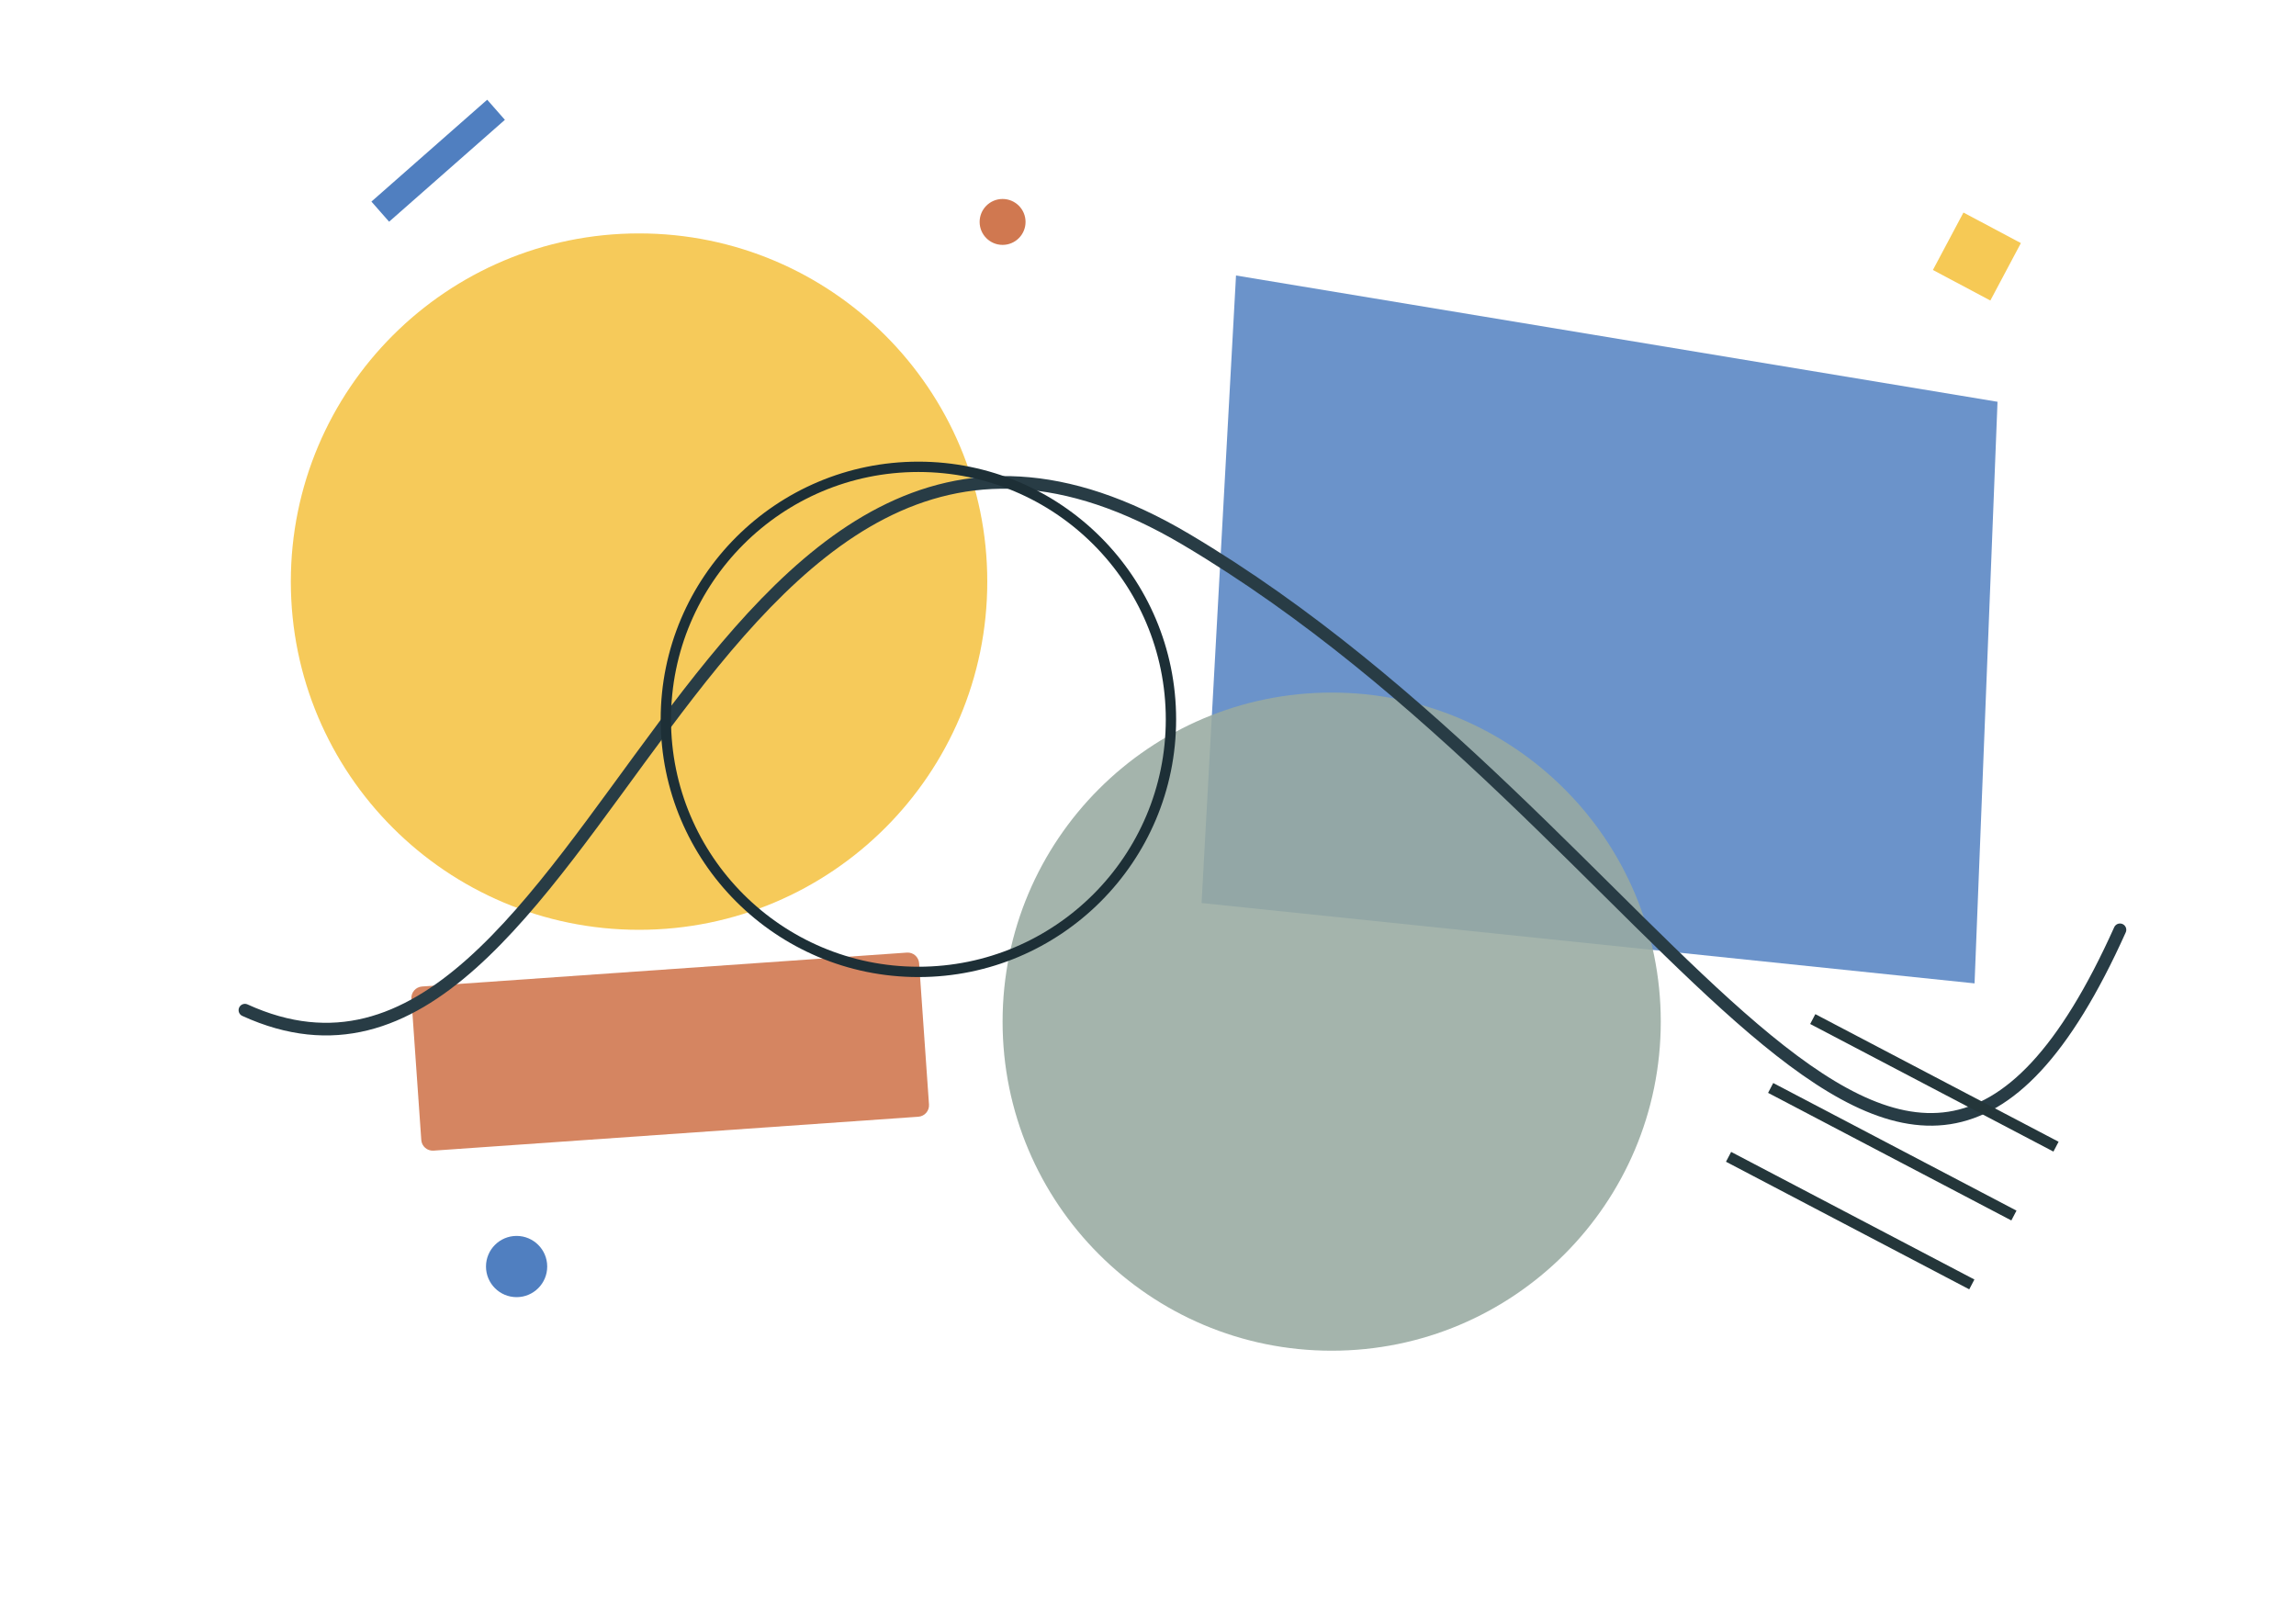
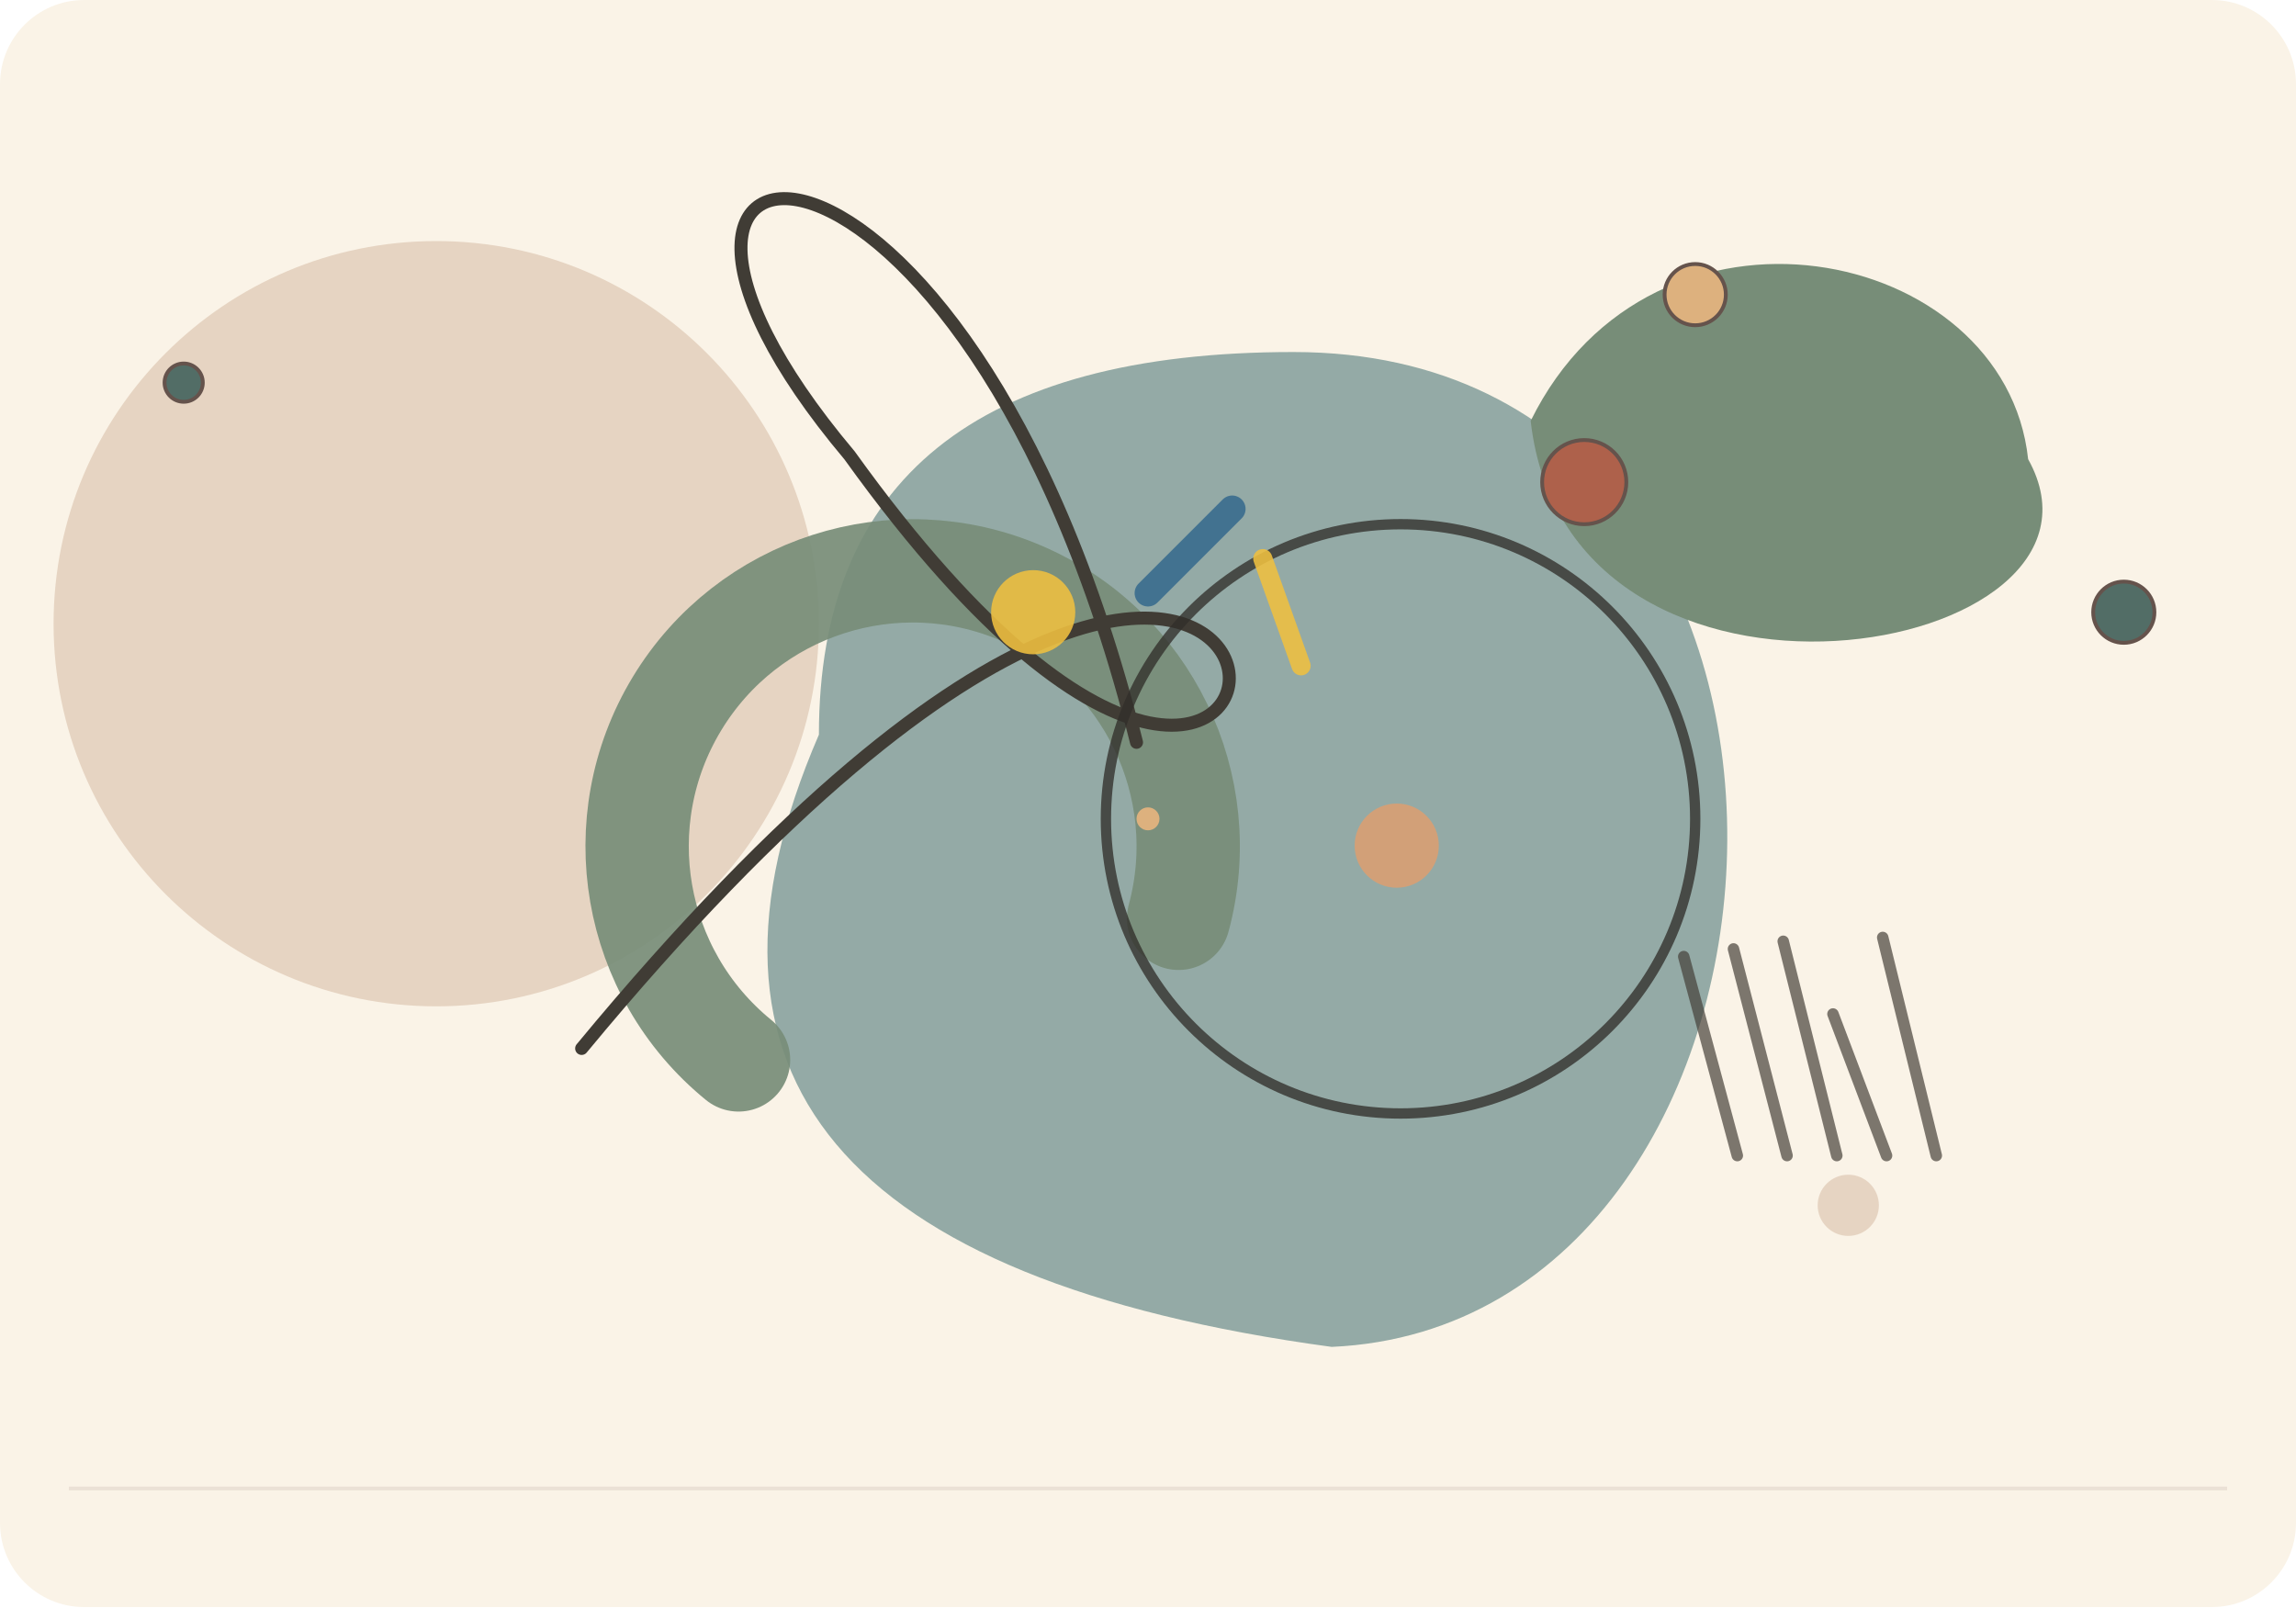
- <svg xmlns="http://www.w3.org/2000/svg" viewBox="0 0 600 420" role="img" aria-label="Original geometric abstract art about human connection">
-   <circle cx="167" cy="152" r="91" fill="#F6C955" opacity=".97" />
-   <path d="M 323 72 L 522 105 L 516 257 L 314 236Z" fill="#507FC0" opacity=".84" />
-   <circle cx="348" cy="267" r="86" fill="#98AAA1" opacity=".88" />
-   <rect x="108" y="258" width="133" height="43" rx="3" transform="rotate(-4 108 268)" fill="#D07850" opacity=".90" />
-   <path d="M 64 264 C 156 306, 182 65, 310 141 S 496 372, 554 243" fill="none" stroke="#283C45" stroke-width="3.3" stroke-linecap="round" />
-   <circle cx="240" cy="188" r="66" fill="none" stroke="#1D2F36" stroke-width="2.7" />
-   <path d="M 453 303 L 514 335 M 464 285 L 525 317 M 475 267 L 536 299" fill="none" stroke="#24363A" stroke-width="2.9" stroke-linecap="square" />
-   <circle cx="135" cy="331" r="8" fill="#507FC0" />
-   <circle cx="262" cy="58" r="6" fill="#D07850" />
-   <rect x="507" y="64" width="17" height="17" transform="rotate(28 527 72)" fill="#F6C955" />
-   <path d="M 102 53 l25 -22" fill="none" stroke="#507FC0" stroke-width="7" stroke-linecap="square" />
+ <svg xmlns="http://www.w3.org/2000/svg" viewBox="0 0 600 420" role="img" aria-label="Original abstract art representing the complexity of personality">
+   <rect width="600" height="420" rx="22" fill="#faf3e7" />
+   <g>
+     <circle cx="114" cy="163" r="100" fill="#e6d4c2" />
+     <path d="M214 192 Q214 92 338 92 C494 92 481 346 348 352 Q156 326 214 192Z" fill="#8da6a1" opacity=".94" />
+     <path d="M400 110 C432 45 524 64 530 120 C559 172 410 198 400 110Z" fill="#778d78" />
+     <path d="M193 277 A72 72 0 1 1 308 240" stroke="#778d78" stroke-width="27" fill="none" stroke-linecap="round" opacity=".92" />
+     <path d="M152 274 C367 14 362 314 222 119 C142 24 252 14 297 194" stroke="#403c35" stroke-width="3.4" fill="none" stroke-linecap="round" />
+     <circle cx="366" cy="214" r="77" fill="none" stroke="#302d29" stroke-width="2.7" opacity=".77" />
+     <path d="M454 302 l-14 -52" stroke="#423c35" stroke-width="3" stroke-linecap="round" opacity=".68" />
+     <path d="M467 302 l-14 -54" stroke="#423c35" stroke-width="3" stroke-linecap="round" opacity=".68" />
+     <path d="M480 302 l-14 -56" stroke="#423c35" stroke-width="3" stroke-linecap="round" opacity=".68" />
+     <path d="M493 302 l-14 -37" stroke="#423c35" stroke-width="3" stroke-linecap="round" opacity=".68" />
+     <path d="M506 302 l-14 -57" stroke="#423c35" stroke-width="3" stroke-linecap="round" opacity=".68" />
+     <circle cx="300" cy="214" r="3" fill="#ddb17e" stroke="none" stroke-width="1" />
+     <circle cx="365" cy="221" r="11" fill="#d2a078" stroke="none" stroke-width="1" />
+     <circle cx="443" cy="77" r="8" fill="#ddb17e" stroke="#65534c" stroke-width="1" />
+     <circle cx="555" cy="160" r="8" fill="#526d66" stroke="#65534c" stroke-width="1" />
+     <circle cx="48" cy="100" r="5" fill="#526d66" stroke="#65534c" stroke-width="1" />
+     <circle cx="414" cy="126" r="11" fill="#ae614b" stroke="#65534c" stroke-width="1" />
+     <circle cx="483" cy="315" r="8" fill="#e6d4c2" stroke="none" stroke-width="1" />
+   </g>
+   <path d="M18 389 H582" stroke="#e1d6cb" stroke-width="1" opacity=".6" />
+   <g aria-hidden="true" opacity=".88">
+     <circle cx="270" cy="160" r="11" fill="#EFBF3F" />
+     <path d="M300 155 l22 -22" fill="none" stroke="#386B8D" stroke-width="7" stroke-linecap="round" />
+     <path d="M340 174 l-10 -28" fill="none" stroke="#EFBF3F" stroke-width="5" stroke-linecap="round" />
+   </g>
</svg>
